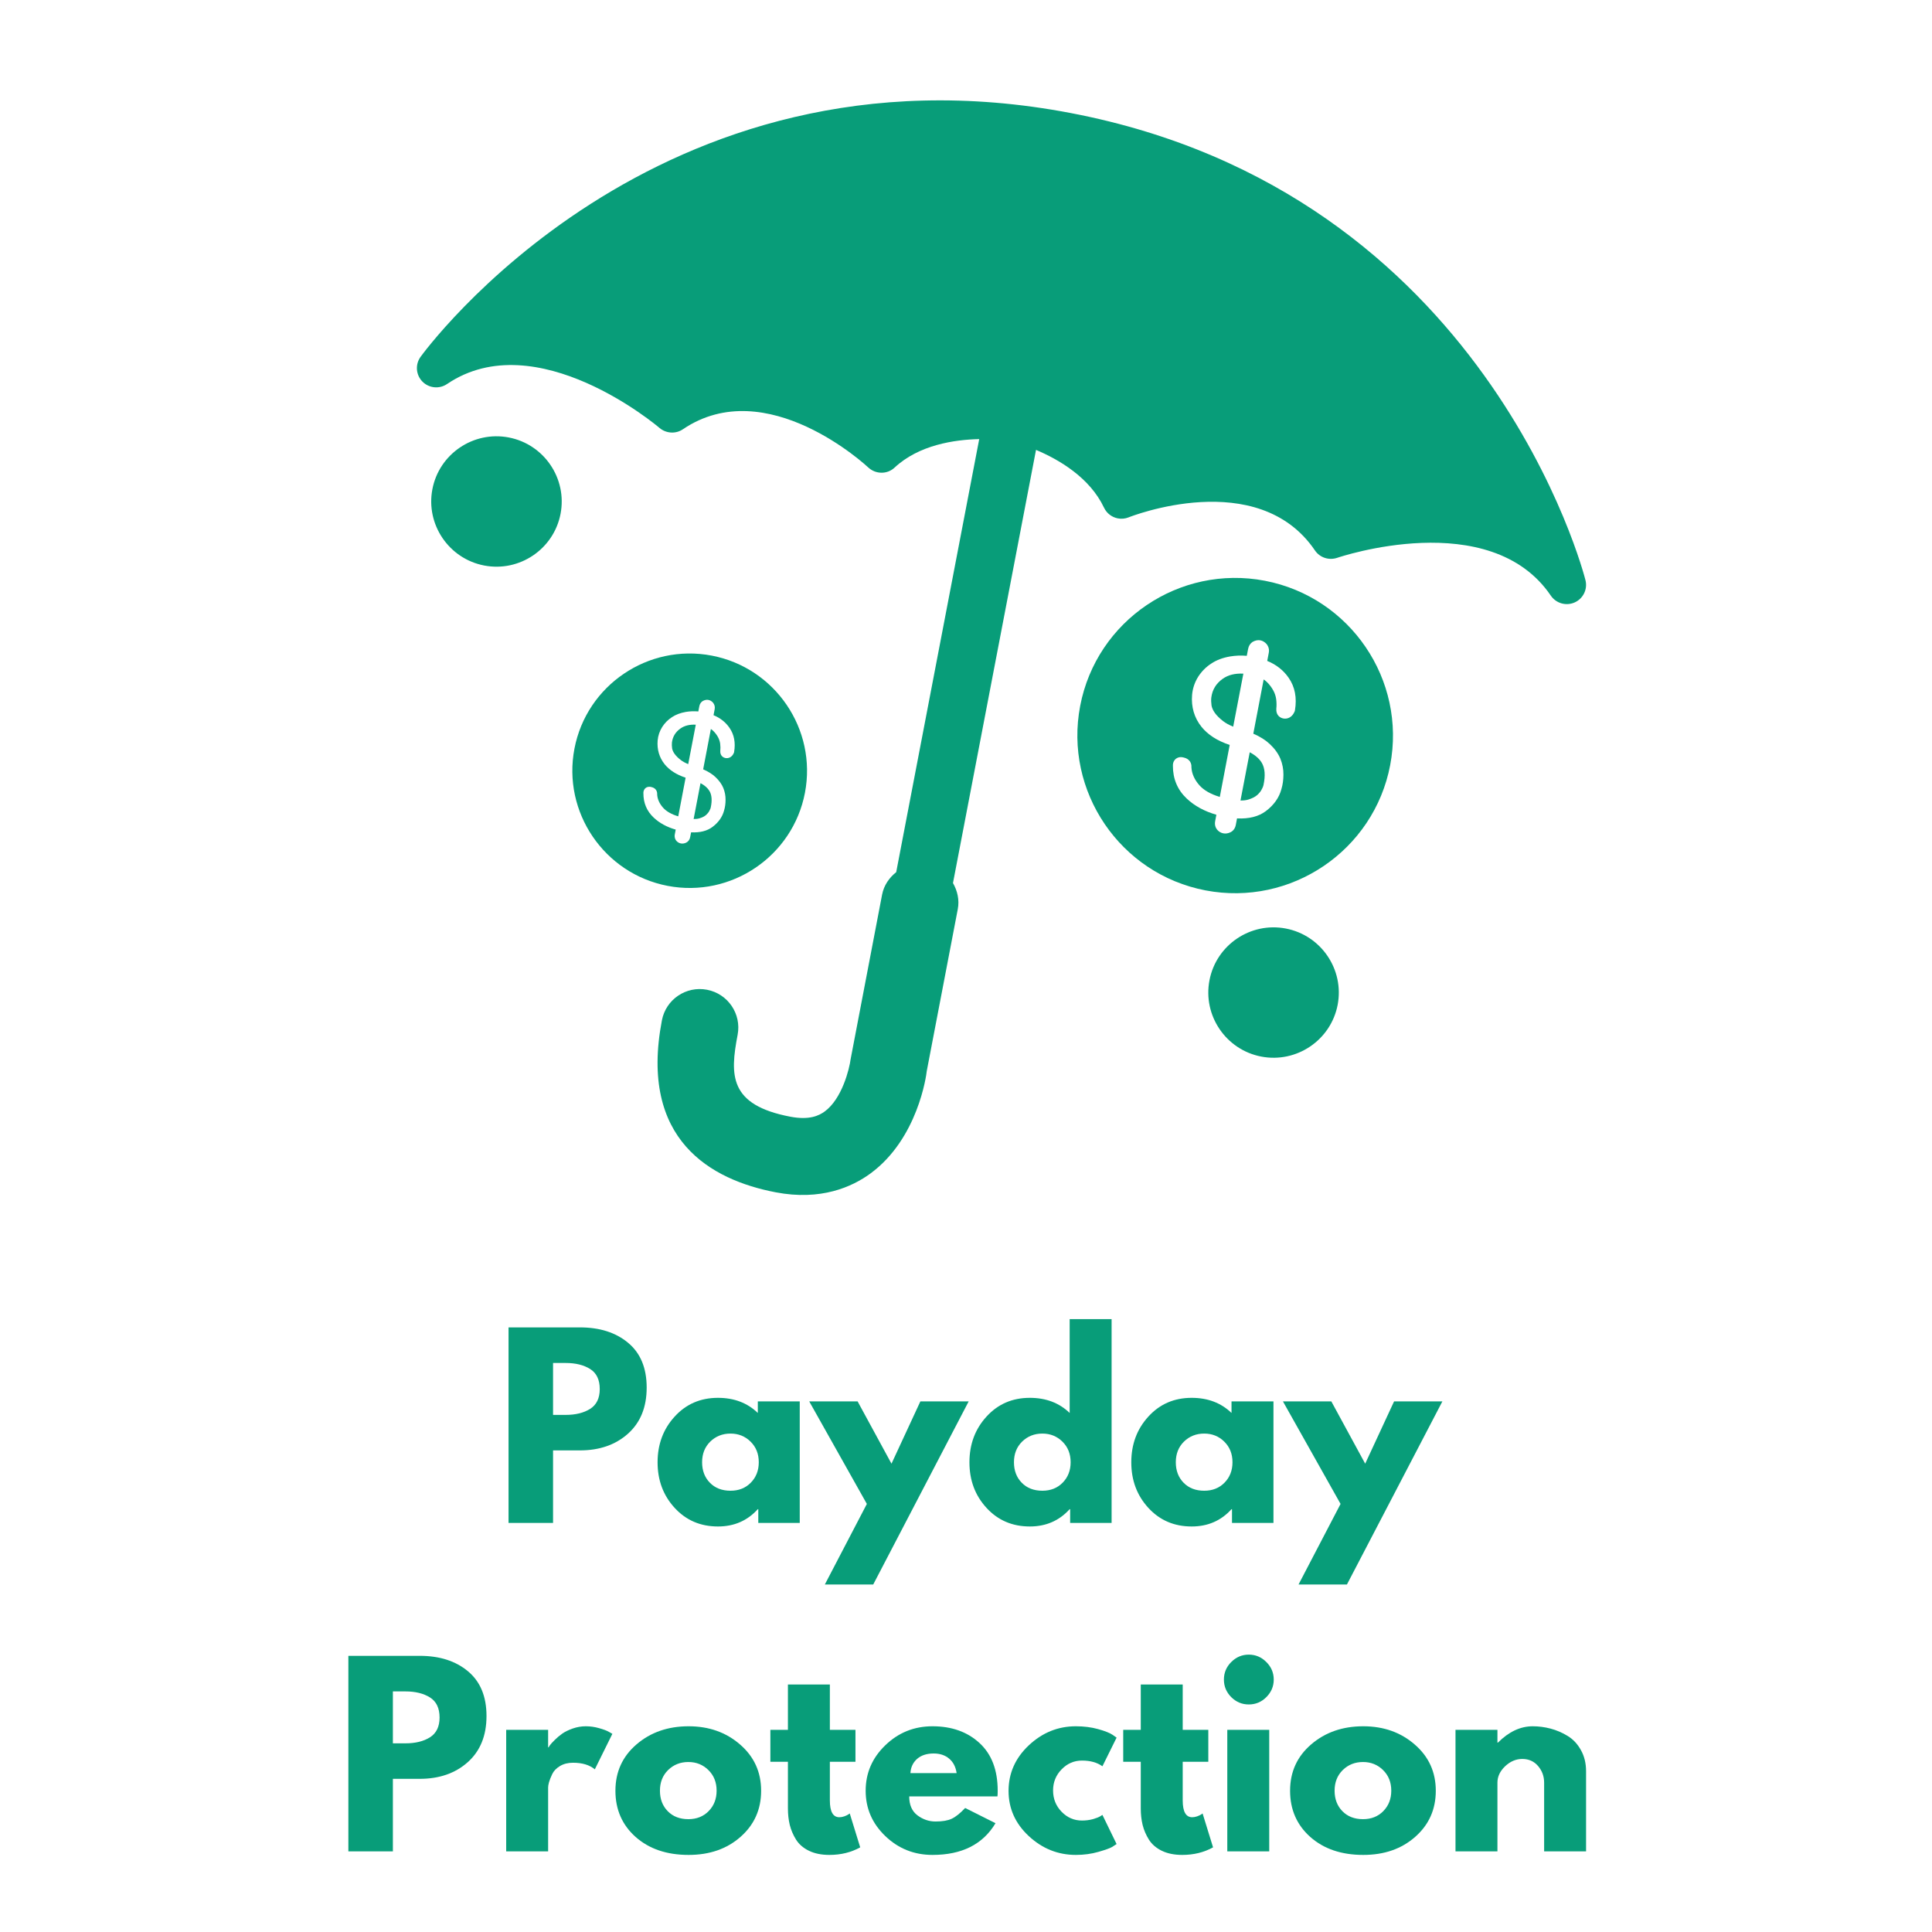
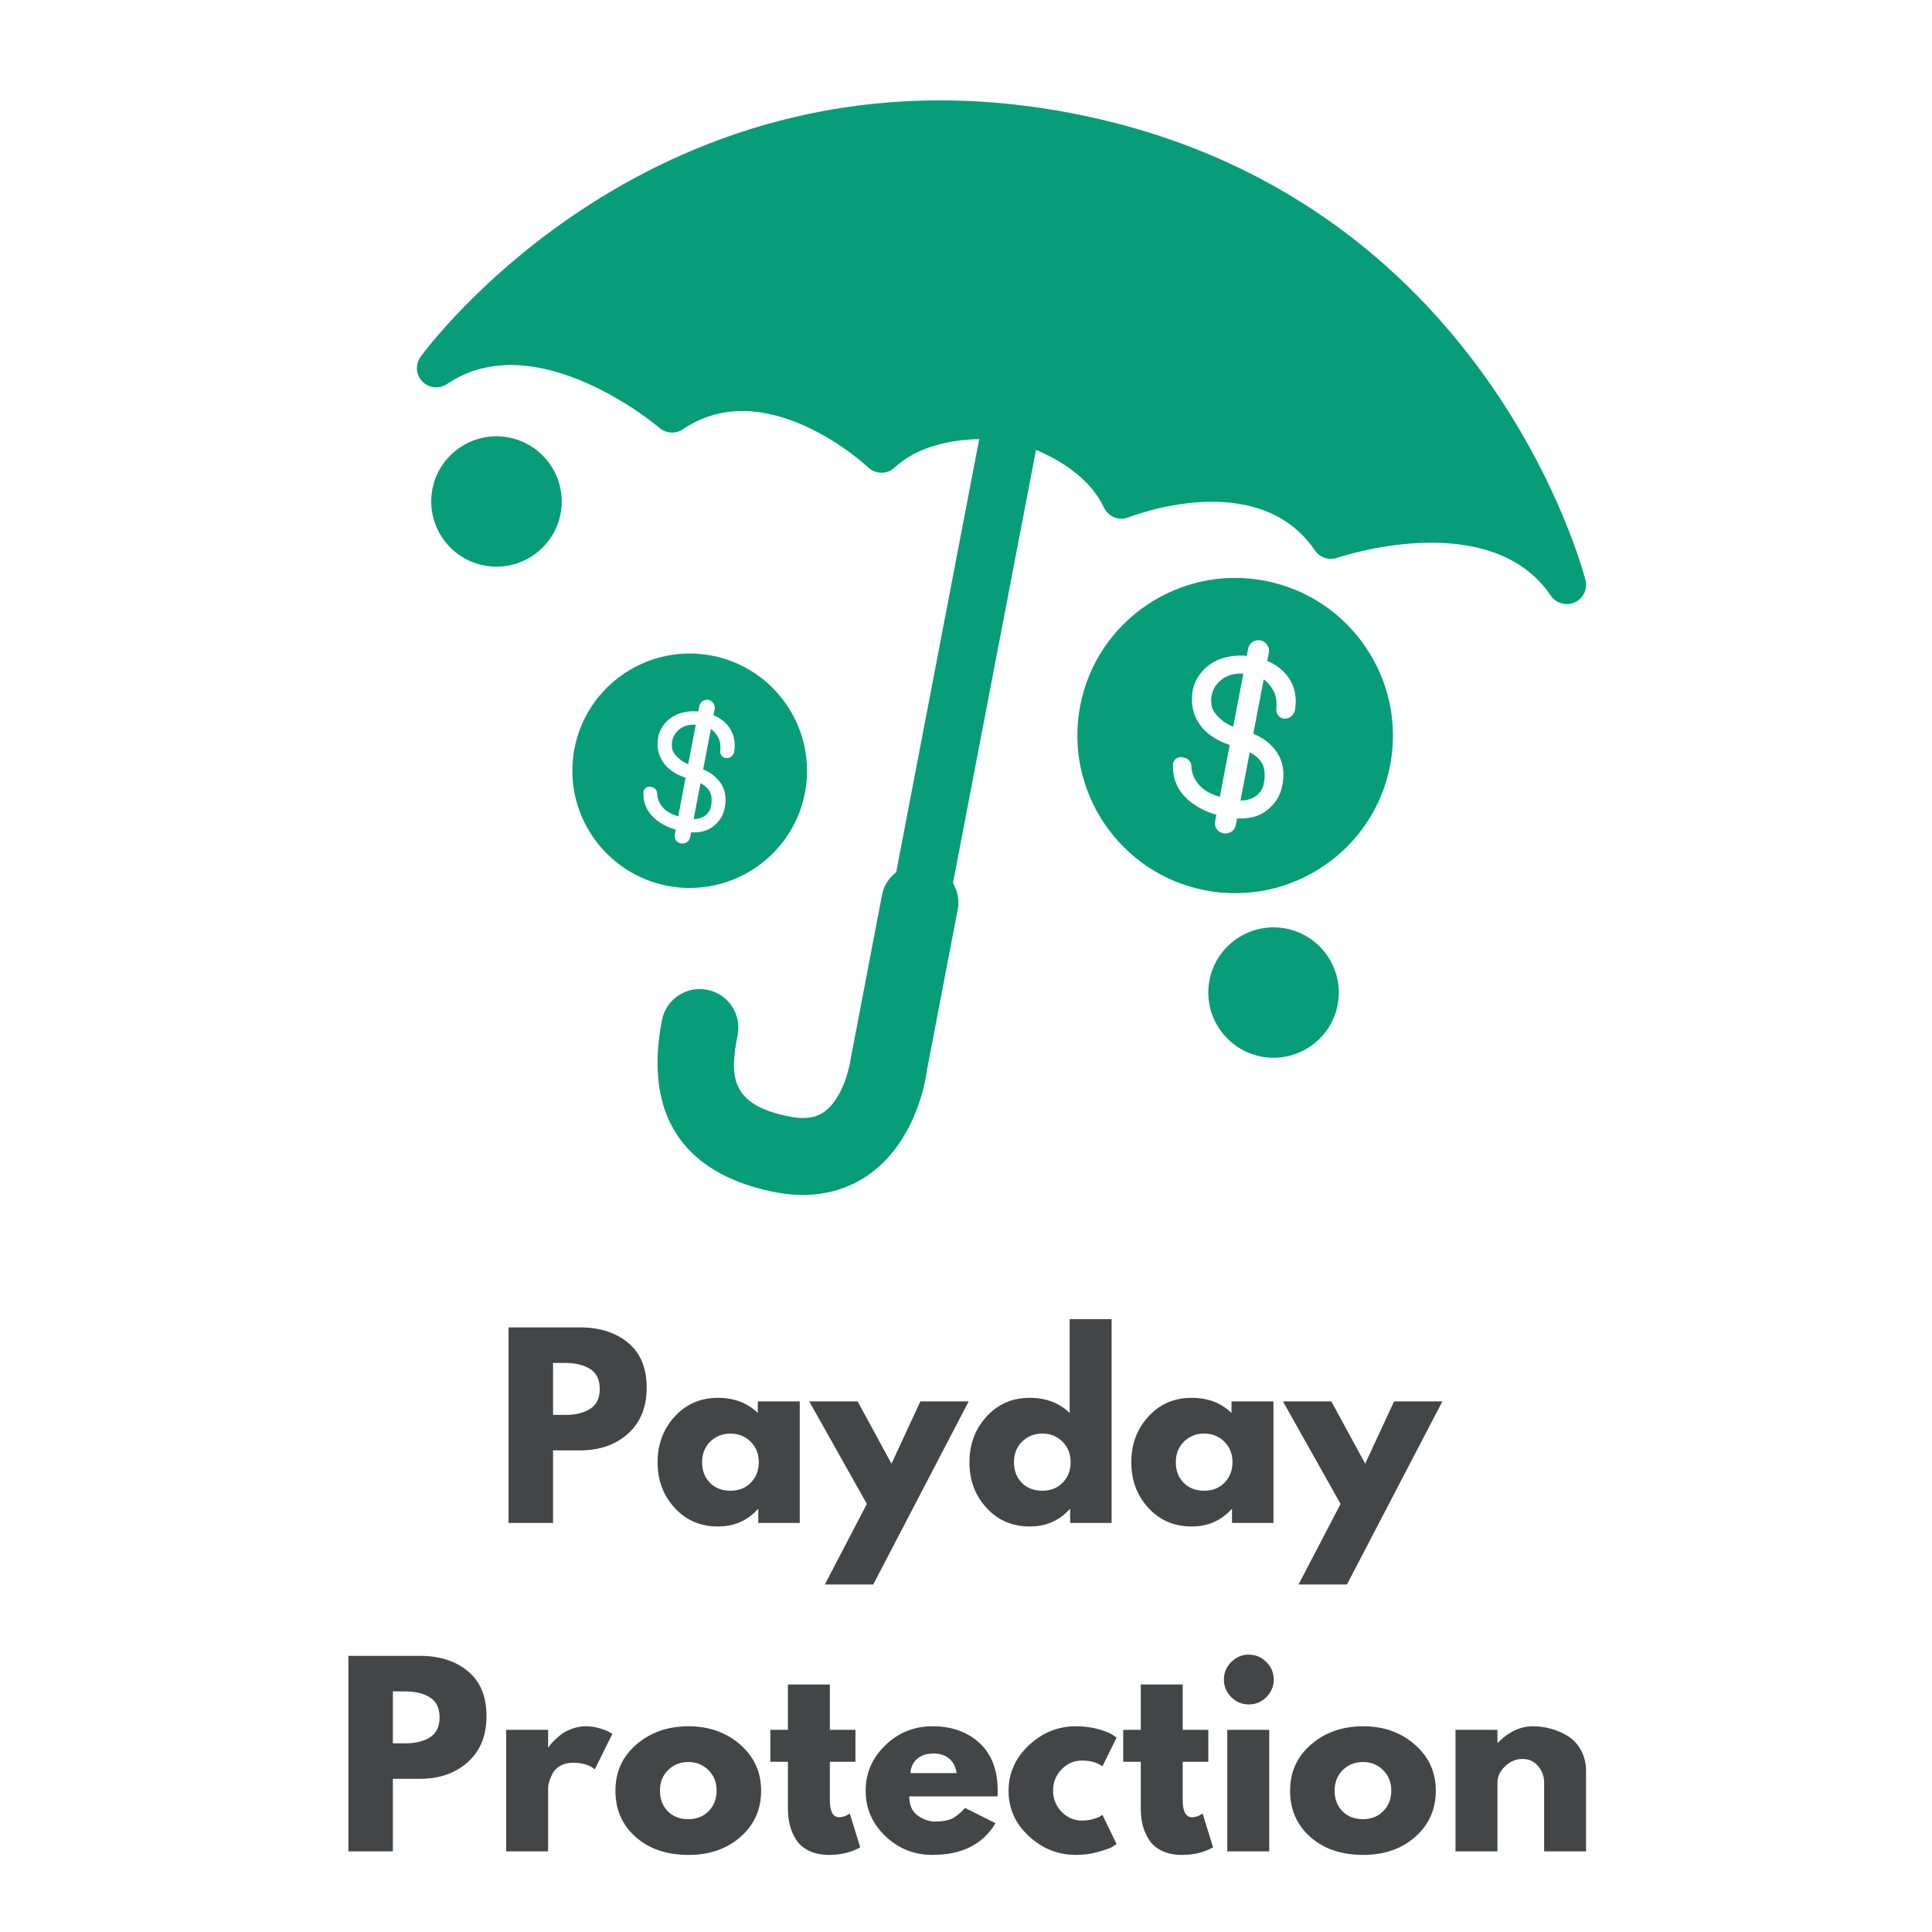
<svg xmlns="http://www.w3.org/2000/svg" width="500" zoomAndPan="magnify" viewBox="0 0 375 375" height="500" preserveAspectRatio="xMidYMid meet" version="1.0">
  <defs>
    <g />
-     <clipPath id="5ee2d80388">
+     <clipPath id="8f3bcce416">
      <path d="M 134 152 L 139 152 L 139 159 L 134 159 Z M 134 152 " clip-rule="nonzero" />
    </clipPath>
-     <clipPath id="a44a49916c">
-       <path d="M 94.133 0 L 321.738 43.633 L 280.93 256.508 L 53.324 212.875 Z M 94.133 0 " clip-rule="nonzero" />
-     </clipPath>
-     <clipPath id="b26f7c8652">
-       <path d="M 94.133 0 L 321.738 43.633 L 280.93 256.508 L 53.324 212.875 Z M 94.133 0 " clip-rule="nonzero" />
-     </clipPath>
-     <clipPath id="72aaea5955">
+     <clipPath id="f4da377b22">
+       <path d="M 94.133 0 L 321.738 43.633 L 280.93 256.508 L 53.324 212.875 Z M 94.133 0 " clip-rule="nonzero" />
+     </clipPath>
+     <clipPath id="f146b7487d">
+       <path d="M 94.133 0 L 321.738 43.633 L 280.93 256.508 L 53.324 212.875 Z M 94.133 0 " clip-rule="nonzero" />
+     </clipPath>
+     <clipPath id="2c28e96c78">
      <path d="M 111 126 L 157 126 L 157 173 L 111 173 Z M 111 126 " clip-rule="nonzero" />
    </clipPath>
-     <clipPath id="611d98d014">
-       <path d="M 94.133 0 L 321.738 43.633 L 280.93 256.508 L 53.324 212.875 Z M 94.133 0 " clip-rule="nonzero" />
-     </clipPath>
-     <clipPath id="0f971fcb4e">
-       <path d="M 94.133 0 L 321.738 43.633 L 280.93 256.508 L 53.324 212.875 Z M 94.133 0 " clip-rule="nonzero" />
-     </clipPath>
-     <clipPath id="d105918f3e">
+     <clipPath id="729b728b10">
+       <path d="M 94.133 0 L 321.738 43.633 L 280.93 256.508 L 53.324 212.875 Z M 94.133 0 " clip-rule="nonzero" />
+     </clipPath>
+     <clipPath id="5a5b92d470">
+       <path d="M 94.133 0 L 321.738 43.633 L 280.93 256.508 L 53.324 212.875 Z M 94.133 0 " clip-rule="nonzero" />
+     </clipPath>
+     <clipPath id="a3f3b94a61">
      <path d="M 130 140 L 136 140 L 136 149 L 130 149 Z M 130 140 " clip-rule="nonzero" />
    </clipPath>
-     <clipPath id="1cdbcd697e">
-       <path d="M 94.133 0 L 321.738 43.633 L 280.93 256.508 L 53.324 212.875 Z M 94.133 0 " clip-rule="nonzero" />
-     </clipPath>
-     <clipPath id="680638f504">
-       <path d="M 94.133 0 L 321.738 43.633 L 280.93 256.508 L 53.324 212.875 Z M 94.133 0 " clip-rule="nonzero" />
-     </clipPath>
-     <clipPath id="f2c484c23f">
+     <clipPath id="ee5da39bd0">
+       <path d="M 94.133 0 L 321.738 43.633 L 280.93 256.508 L 53.324 212.875 Z M 94.133 0 " clip-rule="nonzero" />
+     </clipPath>
+     <clipPath id="ee15797bc4">
+       <path d="M 94.133 0 L 321.738 43.633 L 280.93 256.508 L 53.324 212.875 Z M 94.133 0 " clip-rule="nonzero" />
+     </clipPath>
+     <clipPath id="4596551d75">
      <path d="M 240 146 L 246 146 L 246 156 L 240 156 Z M 240 146 " clip-rule="nonzero" />
    </clipPath>
-     <clipPath id="95b68dea37">
-       <path d="M 94.133 0 L 321.738 43.633 L 280.93 256.508 L 53.324 212.875 Z M 94.133 0 " clip-rule="nonzero" />
-     </clipPath>
-     <clipPath id="b88dceff56">
-       <path d="M 94.133 0 L 321.738 43.633 L 280.93 256.508 L 53.324 212.875 Z M 94.133 0 " clip-rule="nonzero" />
-     </clipPath>
-     <clipPath id="15851b8ae7">
+     <clipPath id="0f821083ce">
+       <path d="M 94.133 0 L 321.738 43.633 L 280.93 256.508 L 53.324 212.875 Z M 94.133 0 " clip-rule="nonzero" />
+     </clipPath>
+     <clipPath id="17f9e35fd2">
+       <path d="M 94.133 0 L 321.738 43.633 L 280.93 256.508 L 53.324 212.875 Z M 94.133 0 " clip-rule="nonzero" />
+     </clipPath>
+     <clipPath id="12c9997bc9">
      <path d="M 235 130 L 242 130 L 242 142 L 235 142 Z M 235 130 " clip-rule="nonzero" />
    </clipPath>
-     <clipPath id="429d776aef">
-       <path d="M 94.133 0 L 321.738 43.633 L 280.93 256.508 L 53.324 212.875 Z M 94.133 0 " clip-rule="nonzero" />
-     </clipPath>
-     <clipPath id="4ead6700de">
-       <path d="M 94.133 0 L 321.738 43.633 L 280.93 256.508 L 53.324 212.875 Z M 94.133 0 " clip-rule="nonzero" />
-     </clipPath>
-     <clipPath id="938f0768c4">
+     <clipPath id="333bed212a">
+       <path d="M 94.133 0 L 321.738 43.633 L 280.93 256.508 L 53.324 212.875 Z M 94.133 0 " clip-rule="nonzero" />
+     </clipPath>
+     <clipPath id="54c90c162f">
+       <path d="M 94.133 0 L 321.738 43.633 L 280.93 256.508 L 53.324 212.875 Z M 94.133 0 " clip-rule="nonzero" />
+     </clipPath>
+     <clipPath id="aa37668bf5">
      <path d="M 209 112 L 271 112 L 271 174 L 209 174 Z M 209 112 " clip-rule="nonzero" />
    </clipPath>
-     <clipPath id="ecf415beca">
-       <path d="M 94.133 0 L 321.738 43.633 L 280.93 256.508 L 53.324 212.875 Z M 94.133 0 " clip-rule="nonzero" />
-     </clipPath>
-     <clipPath id="7402ead2cf">
-       <path d="M 94.133 0 L 321.738 43.633 L 280.93 256.508 L 53.324 212.875 Z M 94.133 0 " clip-rule="nonzero" />
-     </clipPath>
-     <clipPath id="33c5af639d">
+     <clipPath id="7f374becf0">
+       <path d="M 94.133 0 L 321.738 43.633 L 280.93 256.508 L 53.324 212.875 Z M 94.133 0 " clip-rule="nonzero" />
+     </clipPath>
+     <clipPath id="3d45bf2410">
+       <path d="M 94.133 0 L 321.738 43.633 L 280.93 256.508 L 53.324 212.875 Z M 94.133 0 " clip-rule="nonzero" />
+     </clipPath>
+     <clipPath id="b467204b82">
      <path d="M 83 84 L 110 84 L 110 110 L 83 110 Z M 83 84 " clip-rule="nonzero" />
    </clipPath>
-     <clipPath id="ca088740a8">
-       <path d="M 94.133 0 L 321.738 43.633 L 280.93 256.508 L 53.324 212.875 Z M 94.133 0 " clip-rule="nonzero" />
-     </clipPath>
-     <clipPath id="02a52986b2">
-       <path d="M 94.133 0 L 321.738 43.633 L 280.93 256.508 L 53.324 212.875 Z M 94.133 0 " clip-rule="nonzero" />
-     </clipPath>
-     <clipPath id="04afca0873">
+     <clipPath id="c56dc1616c">
+       <path d="M 94.133 0 L 321.738 43.633 L 280.93 256.508 L 53.324 212.875 Z M 94.133 0 " clip-rule="nonzero" />
+     </clipPath>
+     <clipPath id="d1f12b4b18">
+       <path d="M 94.133 0 L 321.738 43.633 L 280.93 256.508 L 53.324 212.875 Z M 94.133 0 " clip-rule="nonzero" />
+     </clipPath>
+     <clipPath id="43a58ba496">
      <path d="M 234 180 L 260 180 L 260 206 L 234 206 Z M 234 180 " clip-rule="nonzero" />
    </clipPath>
-     <clipPath id="ae0999547f">
-       <path d="M 94.133 0 L 321.738 43.633 L 280.93 256.508 L 53.324 212.875 Z M 94.133 0 " clip-rule="nonzero" />
-     </clipPath>
-     <clipPath id="cc318ee9a4">
-       <path d="M 94.133 0 L 321.738 43.633 L 280.93 256.508 L 53.324 212.875 Z M 94.133 0 " clip-rule="nonzero" />
-     </clipPath>
-     <clipPath id="dd6ac61f6b">
+     <clipPath id="668c717b55">
+       <path d="M 94.133 0 L 321.738 43.633 L 280.93 256.508 L 53.324 212.875 Z M 94.133 0 " clip-rule="nonzero" />
+     </clipPath>
+     <clipPath id="ccff614560">
+       <path d="M 94.133 0 L 321.738 43.633 L 280.93 256.508 L 53.324 212.875 Z M 94.133 0 " clip-rule="nonzero" />
+     </clipPath>
+     <clipPath id="93adaddb22">
      <path d="M 80 19 L 308 19 L 308 232 L 80 232 Z M 80 19 " clip-rule="nonzero" />
    </clipPath>
-     <clipPath id="599b4455b1">
-       <path d="M 94.133 0 L 321.738 43.633 L 280.93 256.508 L 53.324 212.875 Z M 94.133 0 " clip-rule="nonzero" />
-     </clipPath>
-     <clipPath id="697a1b54e3">
+     <clipPath id="4a998c629b">
+       <path d="M 94.133 0 L 321.738 43.633 L 280.93 256.508 L 53.324 212.875 Z M 94.133 0 " clip-rule="nonzero" />
+     </clipPath>
+     <clipPath id="6530f8a4b1">
      <path d="M 94.133 0 L 321.738 43.633 L 280.93 256.508 L 53.324 212.875 Z M 94.133 0 " clip-rule="nonzero" />
    </clipPath>
  </defs>
-   <g clip-path="url(#5ee2d80388)">
-     <g clip-path="url(#a44a49916c)">
-       <g clip-path="url(#b26f7c8652)">
+   <g clip-path="url(#8f3bcce416)">
+     <g clip-path="url(#f4da377b22)">
+       <g clip-path="url(#f146b7487d)">
        <path fill="#089d79" d="M 135.969 152.008 L 134.633 158.973 C 135.098 158.977 135.484 158.93 135.793 158.828 C 136.301 158.672 136.719 158.461 137.016 158.215 C 137.297 157.969 137.52 157.699 137.668 157.426 C 137.875 157.051 137.938 156.84 137.953 156.75 L 137.957 156.73 C 138.246 155.391 138.164 154.32 137.719 153.551 C 137.375 152.961 136.797 152.449 135.969 152.008 " fill-opacity="1" fill-rule="nonzero" />
      </g>
    </g>
  </g>
-   <g clip-path="url(#72aaea5955)">
-     <g clip-path="url(#611d98d014)">
-       <g clip-path="url(#0f971fcb4e)">
+   <g clip-path="url(#2c28e96c78)">
+     <g clip-path="url(#729b728b10)">
+       <g clip-path="url(#5a5b92d470)">
        <path fill="#089d79" d="M 138.297 160.504 C 137.254 161.289 135.855 161.641 134.141 161.555 L 133.957 162.5 C 133.867 162.984 133.594 163.355 133.195 163.551 C 132.848 163.723 132.496 163.773 132.152 163.711 C 131.801 163.641 131.5 163.461 131.25 163.168 C 131.051 162.906 130.871 162.512 130.984 161.93 L 131.156 161.027 C 129.449 160.539 128.016 159.762 126.895 158.707 C 125.547 157.449 124.871 155.848 124.883 153.953 C 124.863 153.398 125.141 153.086 125.312 152.953 C 125.52 152.789 125.863 152.621 126.43 152.766 C 127.301 152.949 127.59 153.605 127.555 154.156 C 127.594 155.078 127.98 155.973 128.738 156.812 C 129.379 157.516 130.352 158.066 131.648 158.453 L 133.078 150.949 C 131.289 150.359 129.938 149.484 129.004 148.336 C 127.961 147.023 127.508 145.473 127.648 143.723 C 127.734 142.777 128.035 141.895 128.539 141.098 C 129.043 140.312 129.684 139.676 130.445 139.188 C 131.195 138.695 132.078 138.367 133.129 138.18 C 133.898 138.051 134.707 138.02 135.543 138.09 L 135.738 137.078 C 135.82 136.656 136.039 136.309 136.379 136.082 C 137.184 135.629 137.891 135.824 138.402 136.391 C 138.707 136.781 138.805 137.203 138.719 137.652 L 138.496 138.82 C 139.809 139.359 140.848 140.184 141.598 141.277 C 142.496 142.578 142.797 144.148 142.492 145.953 L 142.48 146.039 L 142.445 146.121 C 142.172 146.809 141.613 147.195 140.969 147.156 C 140.332 147.102 139.738 146.637 139.809 145.711 C 139.855 145.297 139.848 144.859 139.785 144.348 C 139.723 143.906 139.582 143.48 139.371 143.09 C 139.133 142.652 138.832 142.254 138.469 141.895 C 138.324 141.75 138.16 141.617 137.98 141.5 L 136.484 149.324 C 137.48 149.762 138.262 150.254 138.863 150.82 C 139.57 151.484 140.086 152.195 140.395 152.945 C 140.695 153.691 140.84 154.461 140.832 155.238 C 140.832 156 140.734 156.688 140.539 157.332 C 140.219 158.551 139.461 159.629 138.297 160.504 Z M 156.238 153.887 C 158.602 141.566 150.484 129.617 138.152 127.254 C 125.82 124.891 113.859 132.988 111.5 145.312 C 109.137 157.633 117.254 169.578 129.586 171.945 C 141.918 174.309 153.875 166.207 156.238 153.887 " fill-opacity="1" fill-rule="nonzero" />
      </g>
    </g>
  </g>
-   <g clip-path="url(#d105918f3e)">
-     <g clip-path="url(#1cdbcd697e)">
-       <g clip-path="url(#680638f504)">
+   <g clip-path="url(#a3f3b94a61)">
+     <g clip-path="url(#ee5da39bd0)">
+       <g clip-path="url(#ee15797bc4)">
        <path fill="#089d79" d="M 130.422 144.105 C 130.387 144.453 130.398 144.84 130.457 145.262 C 130.516 145.602 130.676 145.961 130.926 146.312 C 131.215 146.723 131.629 147.133 132.152 147.531 C 132.516 147.812 133 148.078 133.582 148.316 L 135.051 140.66 C 133.84 140.602 132.855 140.848 132.062 141.41 C 131.113 142.086 130.574 142.969 130.422 144.105 " fill-opacity="1" fill-rule="nonzero" />
      </g>
    </g>
  </g>
-   <g clip-path="url(#f2c484c23f)">
-     <g clip-path="url(#95b68dea37)">
-       <g clip-path="url(#b88dceff56)">
+   <g clip-path="url(#4596551d75)">
+     <g clip-path="url(#0f821083ce)">
+       <g clip-path="url(#17f9e35fd2)">
        <path fill="#089d79" d="M 242.574 146.012 L 240.777 155.379 C 241.398 155.387 241.922 155.32 242.336 155.184 C 243.016 154.973 243.582 154.688 243.977 154.355 C 244.355 154.031 244.656 153.668 244.855 153.297 C 245.137 152.793 245.219 152.512 245.242 152.387 L 245.246 152.363 C 245.633 150.559 245.527 149.121 244.926 148.086 C 244.461 147.289 243.684 146.605 242.574 146.012 " fill-opacity="1" fill-rule="nonzero" />
      </g>
    </g>
  </g>
-   <g clip-path="url(#15851b8ae7)">
-     <g clip-path="url(#429d776aef)">
-       <g clip-path="url(#4ead6700de)">
+   <g clip-path="url(#12c9997bc9)">
+     <g clip-path="url(#333bed212a)">
+       <g clip-path="url(#54c90c162f)">
        <path fill="#089d79" d="M 235.113 135.387 C 235.062 135.852 235.078 136.375 235.156 136.938 C 235.238 137.395 235.453 137.879 235.789 138.355 C 236.18 138.906 236.734 139.457 237.438 139.992 C 237.93 140.371 238.578 140.723 239.363 141.047 L 241.336 130.754 C 239.707 130.672 238.383 131.004 237.32 131.758 C 236.039 132.672 235.316 133.855 235.113 135.387 " fill-opacity="1" fill-rule="nonzero" />
      </g>
    </g>
  </g>
-   <g clip-path="url(#938f0768c4)">
-     <g clip-path="url(#ecf415beca)">
-       <g clip-path="url(#7402ead2cf)">
+   <g clip-path="url(#aa37668bf5)">
+     <g clip-path="url(#7f374becf0)">
+       <g clip-path="url(#3d45bf2410)">
        <path fill="#089d79" d="M 245.699 157.438 C 244.297 158.492 242.422 158.965 240.109 158.852 L 239.867 160.121 C 239.742 160.77 239.379 161.273 238.844 161.535 C 238.371 161.766 237.898 161.84 237.438 161.75 C 236.969 161.66 236.559 161.414 236.227 161.02 C 235.961 160.668 235.715 160.137 235.867 159.352 L 236.098 158.141 C 233.801 157.484 231.879 156.438 230.363 155.02 C 228.559 153.328 227.648 151.176 227.66 148.625 C 227.637 147.879 228.012 147.461 228.238 147.281 C 228.516 147.062 228.98 146.836 229.742 147.031 C 230.914 147.277 231.305 148.16 231.254 148.902 C 231.312 150.141 231.832 151.344 232.852 152.473 C 233.707 153.414 235.02 154.156 236.762 154.684 L 238.684 144.59 C 236.273 143.793 234.457 142.621 233.203 141.07 C 231.801 139.309 231.191 137.223 231.383 134.871 C 231.496 133.598 231.898 132.414 232.578 131.336 C 233.258 130.285 234.117 129.426 235.145 128.773 C 236.148 128.109 237.336 127.664 238.754 127.418 C 239.789 127.242 240.875 127.199 242 127.293 L 242.262 125.938 C 242.371 125.363 242.668 124.898 243.121 124.594 C 244.203 123.984 245.156 124.25 245.844 125.008 C 246.254 125.535 246.387 126.102 246.27 126.703 L 245.969 128.281 C 247.734 129.004 249.133 130.109 250.141 131.582 C 251.352 133.328 251.754 135.445 251.348 137.871 L 251.324 137.988 L 251.281 138.098 C 250.91 139.023 250.164 139.539 249.297 139.484 C 248.438 139.414 247.641 138.785 247.734 137.547 C 247.797 136.984 247.789 136.398 247.707 135.711 C 247.625 135.121 247.434 134.543 247.145 134.02 C 246.828 133.434 246.422 132.891 245.934 132.41 C 245.738 132.215 245.52 132.039 245.277 131.879 L 243.266 142.406 C 244.602 142.988 245.652 143.652 246.461 144.418 C 247.41 145.305 248.105 146.266 248.523 147.273 C 248.926 148.277 249.125 149.312 249.113 150.355 C 249.109 151.383 248.98 152.309 248.719 153.172 C 248.289 154.809 247.266 156.258 245.699 157.438 Z M 245.508 112.723 C 228.922 109.543 212.84 120.438 209.664 137.004 C 206.488 153.574 217.398 169.645 233.988 172.824 C 250.574 176 266.652 165.109 269.828 148.539 C 273.004 131.969 262.094 115.902 245.508 112.723 " fill-opacity="1" fill-rule="nonzero" />
      </g>
    </g>
  </g>
-   <g clip-path="url(#33c5af639d)">
-     <g clip-path="url(#ca088740a8)">
-       <g clip-path="url(#02a52986b2)">
+   <g clip-path="url(#b467204b82)">
+     <g clip-path="url(#c56dc1616c)">
+       <g clip-path="url(#d1f12b4b18)">
        <path fill="#089d79" d="M 98.746 84.91 C 91.891 83.598 85.238 88.102 83.926 94.953 C 82.613 101.805 87.125 108.449 93.984 109.766 C 100.844 111.082 107.492 106.574 108.805 99.723 C 110.117 92.871 105.609 86.227 98.746 84.91 " fill-opacity="1" fill-rule="nonzero" />
      </g>
    </g>
  </g>
-   <g clip-path="url(#04afca0873)">
-     <g clip-path="url(#ae0999547f)">
-       <g clip-path="url(#cc318ee9a4)">
+   <g clip-path="url(#43a58ba496)">
+     <g clip-path="url(#668c717b55)">
+       <g clip-path="url(#ccff614560)">
        <path fill="#089d79" d="M 249.578 180.227 C 242.719 178.91 236.07 183.418 234.758 190.27 C 233.441 197.121 237.953 203.766 244.812 205.082 C 251.672 206.395 258.32 201.891 259.637 195.039 C 260.949 188.188 256.438 181.543 249.578 180.227 " fill-opacity="1" fill-rule="nonzero" />
      </g>
    </g>
  </g>
-   <g clip-path="url(#dd6ac61f6b)">
-     <g clip-path="url(#599b4455b1)">
-       <g clip-path="url(#697a1b54e3)">
+   <g clip-path="url(#93adaddb22)">
+     <g clip-path="url(#4a998c629b)">
+       <g clip-path="url(#6530f8a4b1)">
        <path fill="#089d79" d="M 307.746 112.641 C 307.562 111.895 288.676 37.438 207.91 21.957 C 127.137 6.473 82.059 68.664 81.613 69.289 C 80.562 70.77 80.727 72.777 81.992 74.066 C 83.266 75.359 85.27 75.551 86.766 74.543 C 104.117 62.793 127.77 82.84 128.004 83.059 C 129.281 84.137 131.152 84.277 132.551 83.32 C 148.816 72.305 168.316 90.539 168.512 90.719 C 169.949 92.07 172.199 92.117 173.645 90.754 C 178.371 86.355 185.227 85.336 190.066 85.23 L 173.953 169.285 C 172.602 170.359 171.559 171.836 171.211 173.66 L 165.105 205.59 C 164.871 207.445 163.441 213.297 160.055 215.75 C 158.984 216.52 157.137 217.469 153.375 216.746 C 141.516 214.473 141.664 208.727 143.172 200.855 C 143.949 196.801 141.293 192.887 137.23 192.109 C 133.172 191.332 129.254 193.984 128.477 198.039 C 124.023 221.277 138.027 229.023 150.562 231.426 C 159.352 233.109 165.41 230.371 168.953 227.773 C 178.164 221.008 179.805 208.711 179.883 207.895 L 185.902 176.48 C 186.254 174.652 185.828 172.898 184.973 171.398 L 201.09 87.324 C 205.535 89.199 211.516 92.676 214.293 98.547 C 214.824 99.664 215.836 100.398 216.969 100.617 C 217.656 100.75 218.391 100.691 219.074 100.414 C 219.324 100.312 244.121 90.484 255.23 106.84 C 256.188 108.25 257.957 108.809 259.555 108.27 C 259.848 108.172 289.195 98.207 301.016 115.617 C 302.031 117.105 303.965 117.668 305.629 116.938 C 307.277 116.207 308.176 114.402 307.746 112.641 " fill-opacity="1" fill-rule="nonzero" />
      </g>
    </g>
  </g>
-   <g fill="#089d79" fill-opacity="1">
+   <g fill="#444547" fill-opacity="1">
    <g transform="translate(95.9414, 295.5999)">
      <g>
        <path d="M 2.766 -37.953 L 16.609 -37.953 C 20.473 -37.953 23.598 -36.953 25.984 -34.953 C 28.379 -32.961 29.578 -30.066 29.578 -26.266 C 29.578 -22.461 28.363 -19.477 25.938 -17.312 C 23.52 -15.156 20.41 -14.078 16.609 -14.078 L 11.406 -14.078 L 11.406 0 L 2.766 0 Z M 11.406 -20.969 L 13.844 -20.969 C 15.781 -20.969 17.367 -21.359 18.609 -22.141 C 19.848 -22.93 20.469 -24.211 20.469 -25.984 C 20.469 -27.797 19.848 -29.094 18.609 -29.875 C 17.367 -30.656 15.781 -31.047 13.844 -31.047 L 11.406 -31.047 Z M 11.406 -20.969 " />
      </g>
    </g>
  </g>
-   <g fill="#089d79" fill-opacity="1">
+   <g fill="#444547" fill-opacity="1">
    <g transform="translate(126.5748, 295.5999)">
      <g>
        <path d="M 4.375 -2.922 C 2.164 -5.328 1.062 -8.273 1.062 -11.766 C 1.062 -15.266 2.164 -18.223 4.375 -20.641 C 6.582 -23.066 9.383 -24.281 12.781 -24.281 C 15.914 -24.281 18.492 -23.301 20.516 -21.344 L 20.516 -23.594 L 28.656 -23.594 L 28.656 0 L 20.609 0 L 20.609 -2.672 L 20.516 -2.672 C 18.492 -0.43 15.914 0.688 12.781 0.688 C 9.383 0.688 6.582 -0.516 4.375 -2.922 Z M 11.281 -15.781 C 10.227 -14.738 9.703 -13.406 9.703 -11.781 C 9.703 -10.156 10.207 -8.828 11.219 -7.797 C 12.227 -6.766 13.562 -6.25 15.219 -6.25 C 16.82 -6.25 18.133 -6.77 19.156 -7.812 C 20.188 -8.863 20.703 -10.188 20.703 -11.781 C 20.703 -13.406 20.172 -14.738 19.109 -15.781 C 18.055 -16.82 16.758 -17.344 15.219 -17.344 C 13.656 -17.344 12.344 -16.82 11.281 -15.781 Z M 11.281 -15.781 " />
      </g>
    </g>
  </g>
-   <g fill="#089d79" fill-opacity="1">
+   <g fill="#444547" fill-opacity="1">
    <g transform="translate(157.9902, 295.5999)">
      <g>
        <path d="M 20.656 -23.594 L 30.031 -23.594 L 11.5 11.953 L 2.109 11.953 L 10.266 -3.688 L -0.922 -23.594 L 8.469 -23.594 L 15.047 -11.5 Z M 20.656 -23.594 " />
      </g>
    </g>
  </g>
-   <g fill="#089d79" fill-opacity="1">
+   <g fill="#444547" fill-opacity="1">
    <g transform="translate(187.1057, 295.5999)">
      <g>
        <path d="M 4.375 -2.922 C 2.164 -5.328 1.062 -8.273 1.062 -11.766 C 1.062 -15.266 2.164 -18.223 4.375 -20.641 C 6.582 -23.066 9.383 -24.281 12.781 -24.281 C 15.914 -24.281 18.492 -23.301 20.516 -21.344 L 20.516 -39.562 L 28.656 -39.562 L 28.656 0 L 20.609 0 L 20.609 -2.672 L 20.516 -2.672 C 18.492 -0.43 15.914 0.688 12.781 0.688 C 9.383 0.688 6.582 -0.516 4.375 -2.922 Z M 11.281 -15.781 C 10.227 -14.738 9.703 -13.406 9.703 -11.781 C 9.703 -10.156 10.207 -8.828 11.219 -7.797 C 12.227 -6.766 13.562 -6.25 15.219 -6.25 C 16.82 -6.25 18.133 -6.77 19.156 -7.812 C 20.188 -8.863 20.703 -10.188 20.703 -11.781 C 20.703 -13.406 20.172 -14.738 19.109 -15.781 C 18.055 -16.82 16.758 -17.344 15.219 -17.344 C 13.656 -17.344 12.344 -16.82 11.281 -15.781 Z M 11.281 -15.781 " />
      </g>
    </g>
  </g>
-   <g fill="#089d79" fill-opacity="1">
+   <g fill="#444547" fill-opacity="1">
    <g transform="translate(218.5211, 295.5999)">
      <g>
        <path d="M 4.375 -2.922 C 2.164 -5.328 1.062 -8.273 1.062 -11.766 C 1.062 -15.266 2.164 -18.223 4.375 -20.641 C 6.582 -23.066 9.383 -24.281 12.781 -24.281 C 15.914 -24.281 18.492 -23.301 20.516 -21.344 L 20.516 -23.594 L 28.656 -23.594 L 28.656 0 L 20.609 0 L 20.609 -2.672 L 20.516 -2.672 C 18.492 -0.43 15.914 0.688 12.781 0.688 C 9.383 0.688 6.582 -0.516 4.375 -2.922 Z M 11.281 -15.781 C 10.227 -14.738 9.703 -13.406 9.703 -11.781 C 9.703 -10.156 10.207 -8.828 11.219 -7.797 C 12.227 -6.766 13.562 -6.25 15.219 -6.25 C 16.82 -6.25 18.133 -6.77 19.156 -7.812 C 20.188 -8.863 20.703 -10.188 20.703 -11.781 C 20.703 -13.406 20.172 -14.738 19.109 -15.781 C 18.055 -16.82 16.758 -17.344 15.219 -17.344 C 13.656 -17.344 12.344 -16.82 11.281 -15.781 Z M 11.281 -15.781 " />
      </g>
    </g>
  </g>
-   <g fill="#089d79" fill-opacity="1">
+   <g fill="#444547" fill-opacity="1">
    <g transform="translate(249.9364, 295.5999)">
      <g>
        <path d="M 20.656 -23.594 L 30.031 -23.594 L 11.5 11.953 L 2.109 11.953 L 10.266 -3.688 L -0.922 -23.594 L 8.469 -23.594 L 15.047 -11.5 Z M 20.656 -23.594 " />
      </g>
    </g>
  </g>
-   <g fill="#089d79" fill-opacity="1">
+   <g fill="#444547" fill-opacity="1">
    <g transform="translate(64.85156, 359.3499)">
      <g>
        <path d="M 2.766 -37.953 L 16.609 -37.953 C 20.473 -37.953 23.598 -36.953 25.984 -34.953 C 28.379 -32.961 29.578 -30.066 29.578 -26.266 C 29.578 -22.461 28.363 -19.477 25.938 -17.312 C 23.52 -15.156 20.41 -14.078 16.609 -14.078 L 11.406 -14.078 L 11.406 0 L 2.766 0 Z M 11.406 -20.969 L 13.844 -20.969 C 15.781 -20.969 17.367 -21.359 18.609 -22.141 C 19.848 -22.93 20.469 -24.211 20.469 -25.984 C 20.469 -27.797 19.848 -29.094 18.609 -29.875 C 17.367 -30.656 15.781 -31.047 13.844 -31.047 L 11.406 -31.047 Z M 11.406 -20.969 " />
      </g>
    </g>
  </g>
-   <g fill="#089d79" fill-opacity="1">
+   <g fill="#444547" fill-opacity="1">
    <g transform="translate(95.48498, 359.3499)">
      <g>
        <path d="M 2.766 0 L 2.766 -23.594 L 10.906 -23.594 L 10.906 -20.188 L 11 -20.188 C 11.062 -20.312 11.16 -20.469 11.297 -20.656 C 11.43 -20.844 11.727 -21.164 12.188 -21.625 C 12.645 -22.082 13.133 -22.492 13.656 -22.859 C 14.176 -23.223 14.848 -23.551 15.672 -23.844 C 16.504 -24.133 17.352 -24.281 18.219 -24.281 C 19.102 -24.281 19.973 -24.156 20.828 -23.906 C 21.691 -23.664 22.32 -23.426 22.719 -23.188 L 23.375 -22.812 L 19.969 -15.922 C 18.957 -16.773 17.547 -17.203 15.734 -17.203 C 14.754 -17.203 13.91 -16.988 13.203 -16.562 C 12.492 -16.133 11.992 -15.613 11.703 -15 C 11.41 -14.383 11.203 -13.859 11.078 -13.422 C 10.961 -12.992 10.906 -12.66 10.906 -12.422 L 10.906 0 Z M 2.766 0 " />
      </g>
    </g>
  </g>
-   <g fill="#089d79" fill-opacity="1">
+   <g fill="#444547" fill-opacity="1">
    <g transform="translate(118.391, 359.3499)">
      <g>
        <path d="M 4.984 -2.797 C 2.367 -5.129 1.062 -8.117 1.062 -11.766 C 1.062 -15.422 2.426 -18.422 5.156 -20.766 C 7.883 -23.109 11.254 -24.281 15.266 -24.281 C 19.223 -24.281 22.555 -23.098 25.266 -20.734 C 27.984 -18.379 29.344 -15.391 29.344 -11.766 C 29.344 -8.148 28.016 -5.172 25.359 -2.828 C 22.711 -0.484 19.348 0.688 15.266 0.688 C 11.035 0.688 7.609 -0.473 4.984 -2.797 Z M 11.281 -15.781 C 10.227 -14.738 9.703 -13.406 9.703 -11.781 C 9.703 -10.156 10.207 -8.828 11.219 -7.797 C 12.227 -6.766 13.562 -6.25 15.219 -6.25 C 16.82 -6.25 18.133 -6.77 19.156 -7.812 C 20.188 -8.863 20.703 -10.188 20.703 -11.781 C 20.703 -13.406 20.172 -14.738 19.109 -15.781 C 18.055 -16.82 16.758 -17.344 15.219 -17.344 C 13.656 -17.344 12.344 -16.82 11.281 -15.781 Z M 11.281 -15.781 " />
      </g>
    </g>
  </g>
-   <g fill="#089d79" fill-opacity="1">
+   <g fill="#444547" fill-opacity="1">
    <g transform="translate(148.7945, 359.3499)">
      <g>
        <path d="M 4.141 -23.594 L 4.141 -32.391 L 12.281 -32.391 L 12.281 -23.594 L 17.25 -23.594 L 17.25 -17.391 L 12.281 -17.391 L 12.281 -9.891 C 12.281 -7.711 12.895 -6.625 14.125 -6.625 C 14.426 -6.625 14.742 -6.68 15.078 -6.797 C 15.422 -6.922 15.688 -7.047 15.875 -7.172 L 16.141 -7.359 L 18.172 -0.781 C 16.422 0.195 14.426 0.688 12.188 0.688 C 10.656 0.688 9.336 0.422 8.234 -0.109 C 7.129 -0.648 6.289 -1.375 5.719 -2.281 C 5.156 -3.188 4.75 -4.133 4.5 -5.125 C 4.258 -6.125 4.141 -7.191 4.141 -8.328 L 4.141 -17.391 L 0.734 -17.391 L 0.734 -23.594 Z M 4.141 -23.594 " />
      </g>
    </g>
  </g>
-   <g fill="#089d79" fill-opacity="1">
+   <g fill="#444547" fill-opacity="1">
    <g transform="translate(166.963, 359.3499)">
      <g>
        <path d="M 26.641 -10.672 L 9.516 -10.672 C 9.516 -9.016 10.051 -7.785 11.125 -6.984 C 12.195 -6.191 13.363 -5.797 14.625 -5.797 C 15.945 -5.797 16.988 -5.973 17.75 -6.328 C 18.52 -6.68 19.395 -7.379 20.375 -8.422 L 26.266 -5.469 C 23.816 -1.363 19.738 0.688 14.031 0.688 C 10.469 0.688 7.414 -0.531 4.875 -2.969 C 2.332 -5.406 1.062 -8.336 1.062 -11.766 C 1.062 -15.203 2.332 -18.145 4.875 -20.594 C 7.414 -23.051 10.469 -24.281 14.031 -24.281 C 17.77 -24.281 20.812 -23.195 23.156 -21.031 C 25.508 -18.875 26.688 -15.789 26.688 -11.781 C 26.688 -11.227 26.672 -10.859 26.641 -10.672 Z M 9.75 -15.188 L 18.719 -15.188 C 18.539 -16.406 18.055 -17.344 17.266 -18 C 16.484 -18.664 15.484 -19 14.266 -19 C 12.91 -19 11.832 -18.645 11.031 -17.938 C 10.238 -17.227 9.812 -16.312 9.75 -15.188 Z M 9.75 -15.188 " />
      </g>
    </g>
  </g>
-   <g fill="#089d79" fill-opacity="1">
+   <g fill="#444547" fill-opacity="1">
    <g transform="translate(194.6986, 359.3499)">
      <g>
        <path d="M 15.312 -17.625 C 13.781 -17.625 12.461 -17.055 11.359 -15.922 C 10.254 -14.785 9.703 -13.422 9.703 -11.828 C 9.703 -10.203 10.254 -8.82 11.359 -7.688 C 12.461 -6.551 13.781 -5.984 15.312 -5.984 C 16.051 -5.984 16.75 -6.07 17.406 -6.25 C 18.07 -6.438 18.555 -6.625 18.859 -6.812 L 19.281 -7.078 L 22.031 -1.422 C 21.82 -1.273 21.523 -1.082 21.141 -0.844 C 20.754 -0.613 19.879 -0.301 18.516 0.094 C 17.148 0.488 15.688 0.688 14.125 0.688 C 10.656 0.688 7.609 -0.531 4.984 -2.969 C 2.367 -5.406 1.062 -8.328 1.062 -11.734 C 1.062 -15.16 2.367 -18.109 4.984 -20.578 C 7.609 -23.047 10.656 -24.281 14.125 -24.281 C 15.688 -24.281 17.125 -24.098 18.438 -23.734 C 19.758 -23.367 20.695 -23 21.25 -22.625 L 22.031 -22.078 L 19.281 -16.516 C 18.258 -17.254 16.938 -17.625 15.312 -17.625 Z M 15.312 -17.625 " />
      </g>
    </g>
  </g>
-   <g fill="#089d79" fill-opacity="1">
+   <g fill="#444547" fill-opacity="1">
    <g transform="translate(217.2827, 359.3499)">
      <g>
        <path d="M 4.141 -23.594 L 4.141 -32.391 L 12.281 -32.391 L 12.281 -23.594 L 17.25 -23.594 L 17.25 -17.391 L 12.281 -17.391 L 12.281 -9.891 C 12.281 -7.711 12.895 -6.625 14.125 -6.625 C 14.426 -6.625 14.742 -6.68 15.078 -6.797 C 15.422 -6.922 15.688 -7.047 15.875 -7.172 L 16.141 -7.359 L 18.172 -0.781 C 16.422 0.195 14.426 0.688 12.188 0.688 C 10.656 0.688 9.336 0.422 8.234 -0.109 C 7.129 -0.648 6.289 -1.375 5.719 -2.281 C 5.156 -3.188 4.75 -4.133 4.5 -5.125 C 4.258 -6.125 4.141 -7.191 4.141 -8.328 L 4.141 -17.391 L 0.734 -17.391 L 0.734 -23.594 Z M 4.141 -23.594 " />
      </g>
    </g>
  </g>
-   <g fill="#089d79" fill-opacity="1">
+   <g fill="#444547" fill-opacity="1">
    <g transform="translate(235.4512, 359.3499)">
      <g>
        <path d="M 3.531 -36.75 C 4.488 -37.707 5.625 -38.188 6.938 -38.188 C 8.258 -38.188 9.395 -37.707 10.344 -36.75 C 11.301 -35.801 11.781 -34.664 11.781 -33.344 C 11.781 -32.031 11.301 -30.895 10.344 -29.938 C 9.395 -28.988 8.258 -28.516 6.938 -28.516 C 5.625 -28.516 4.488 -28.988 3.531 -29.938 C 2.582 -30.895 2.109 -32.031 2.109 -33.344 C 2.109 -34.664 2.582 -35.801 3.531 -36.75 Z M 2.766 -23.594 L 2.766 0 L 10.906 0 L 10.906 -23.594 Z M 2.766 -23.594 " />
      </g>
    </g>
  </g>
-   <g fill="#089d79" fill-opacity="1">
+   <g fill="#444547" fill-opacity="1">
    <g transform="translate(249.342, 359.3499)">
      <g>
        <path d="M 4.984 -2.797 C 2.367 -5.129 1.062 -8.117 1.062 -11.766 C 1.062 -15.422 2.426 -18.422 5.156 -20.766 C 7.883 -23.109 11.254 -24.281 15.266 -24.281 C 19.223 -24.281 22.555 -23.098 25.266 -20.734 C 27.984 -18.379 29.344 -15.391 29.344 -11.766 C 29.344 -8.148 28.016 -5.172 25.359 -2.828 C 22.711 -0.484 19.348 0.688 15.266 0.688 C 11.035 0.688 7.609 -0.473 4.984 -2.797 Z M 11.281 -15.781 C 10.227 -14.738 9.703 -13.406 9.703 -11.781 C 9.703 -10.156 10.207 -8.828 11.219 -7.797 C 12.227 -6.766 13.562 -6.25 15.219 -6.25 C 16.82 -6.25 18.133 -6.77 19.156 -7.812 C 20.188 -8.863 20.703 -10.188 20.703 -11.781 C 20.703 -13.406 20.172 -14.738 19.109 -15.781 C 18.055 -16.82 16.758 -17.344 15.219 -17.344 C 13.656 -17.344 12.344 -16.82 11.281 -15.781 Z M 11.281 -15.781 " />
      </g>
    </g>
  </g>
-   <g fill="#089d79" fill-opacity="1">
+   <g fill="#444547" fill-opacity="1">
    <g transform="translate(279.7455, 359.3499)">
      <g>
        <path d="M 2.766 0 L 2.766 -23.594 L 10.906 -23.594 L 10.906 -21.109 L 11 -21.109 C 13.113 -23.223 15.363 -24.281 17.75 -24.281 C 18.914 -24.281 20.07 -24.129 21.219 -23.828 C 22.375 -23.523 23.477 -23.051 24.531 -22.406 C 25.594 -21.758 26.453 -20.844 27.109 -19.656 C 27.773 -18.477 28.109 -17.109 28.109 -15.547 L 28.109 0 L 19.969 0 L 19.969 -13.344 C 19.969 -14.57 19.578 -15.645 18.797 -16.562 C 18.016 -17.477 16.992 -17.938 15.734 -17.938 C 14.504 -17.938 13.391 -17.461 12.391 -16.516 C 11.398 -15.566 10.906 -14.508 10.906 -13.344 L 10.906 0 Z M 2.766 0 " />
      </g>
    </g>
  </g>
</svg>
